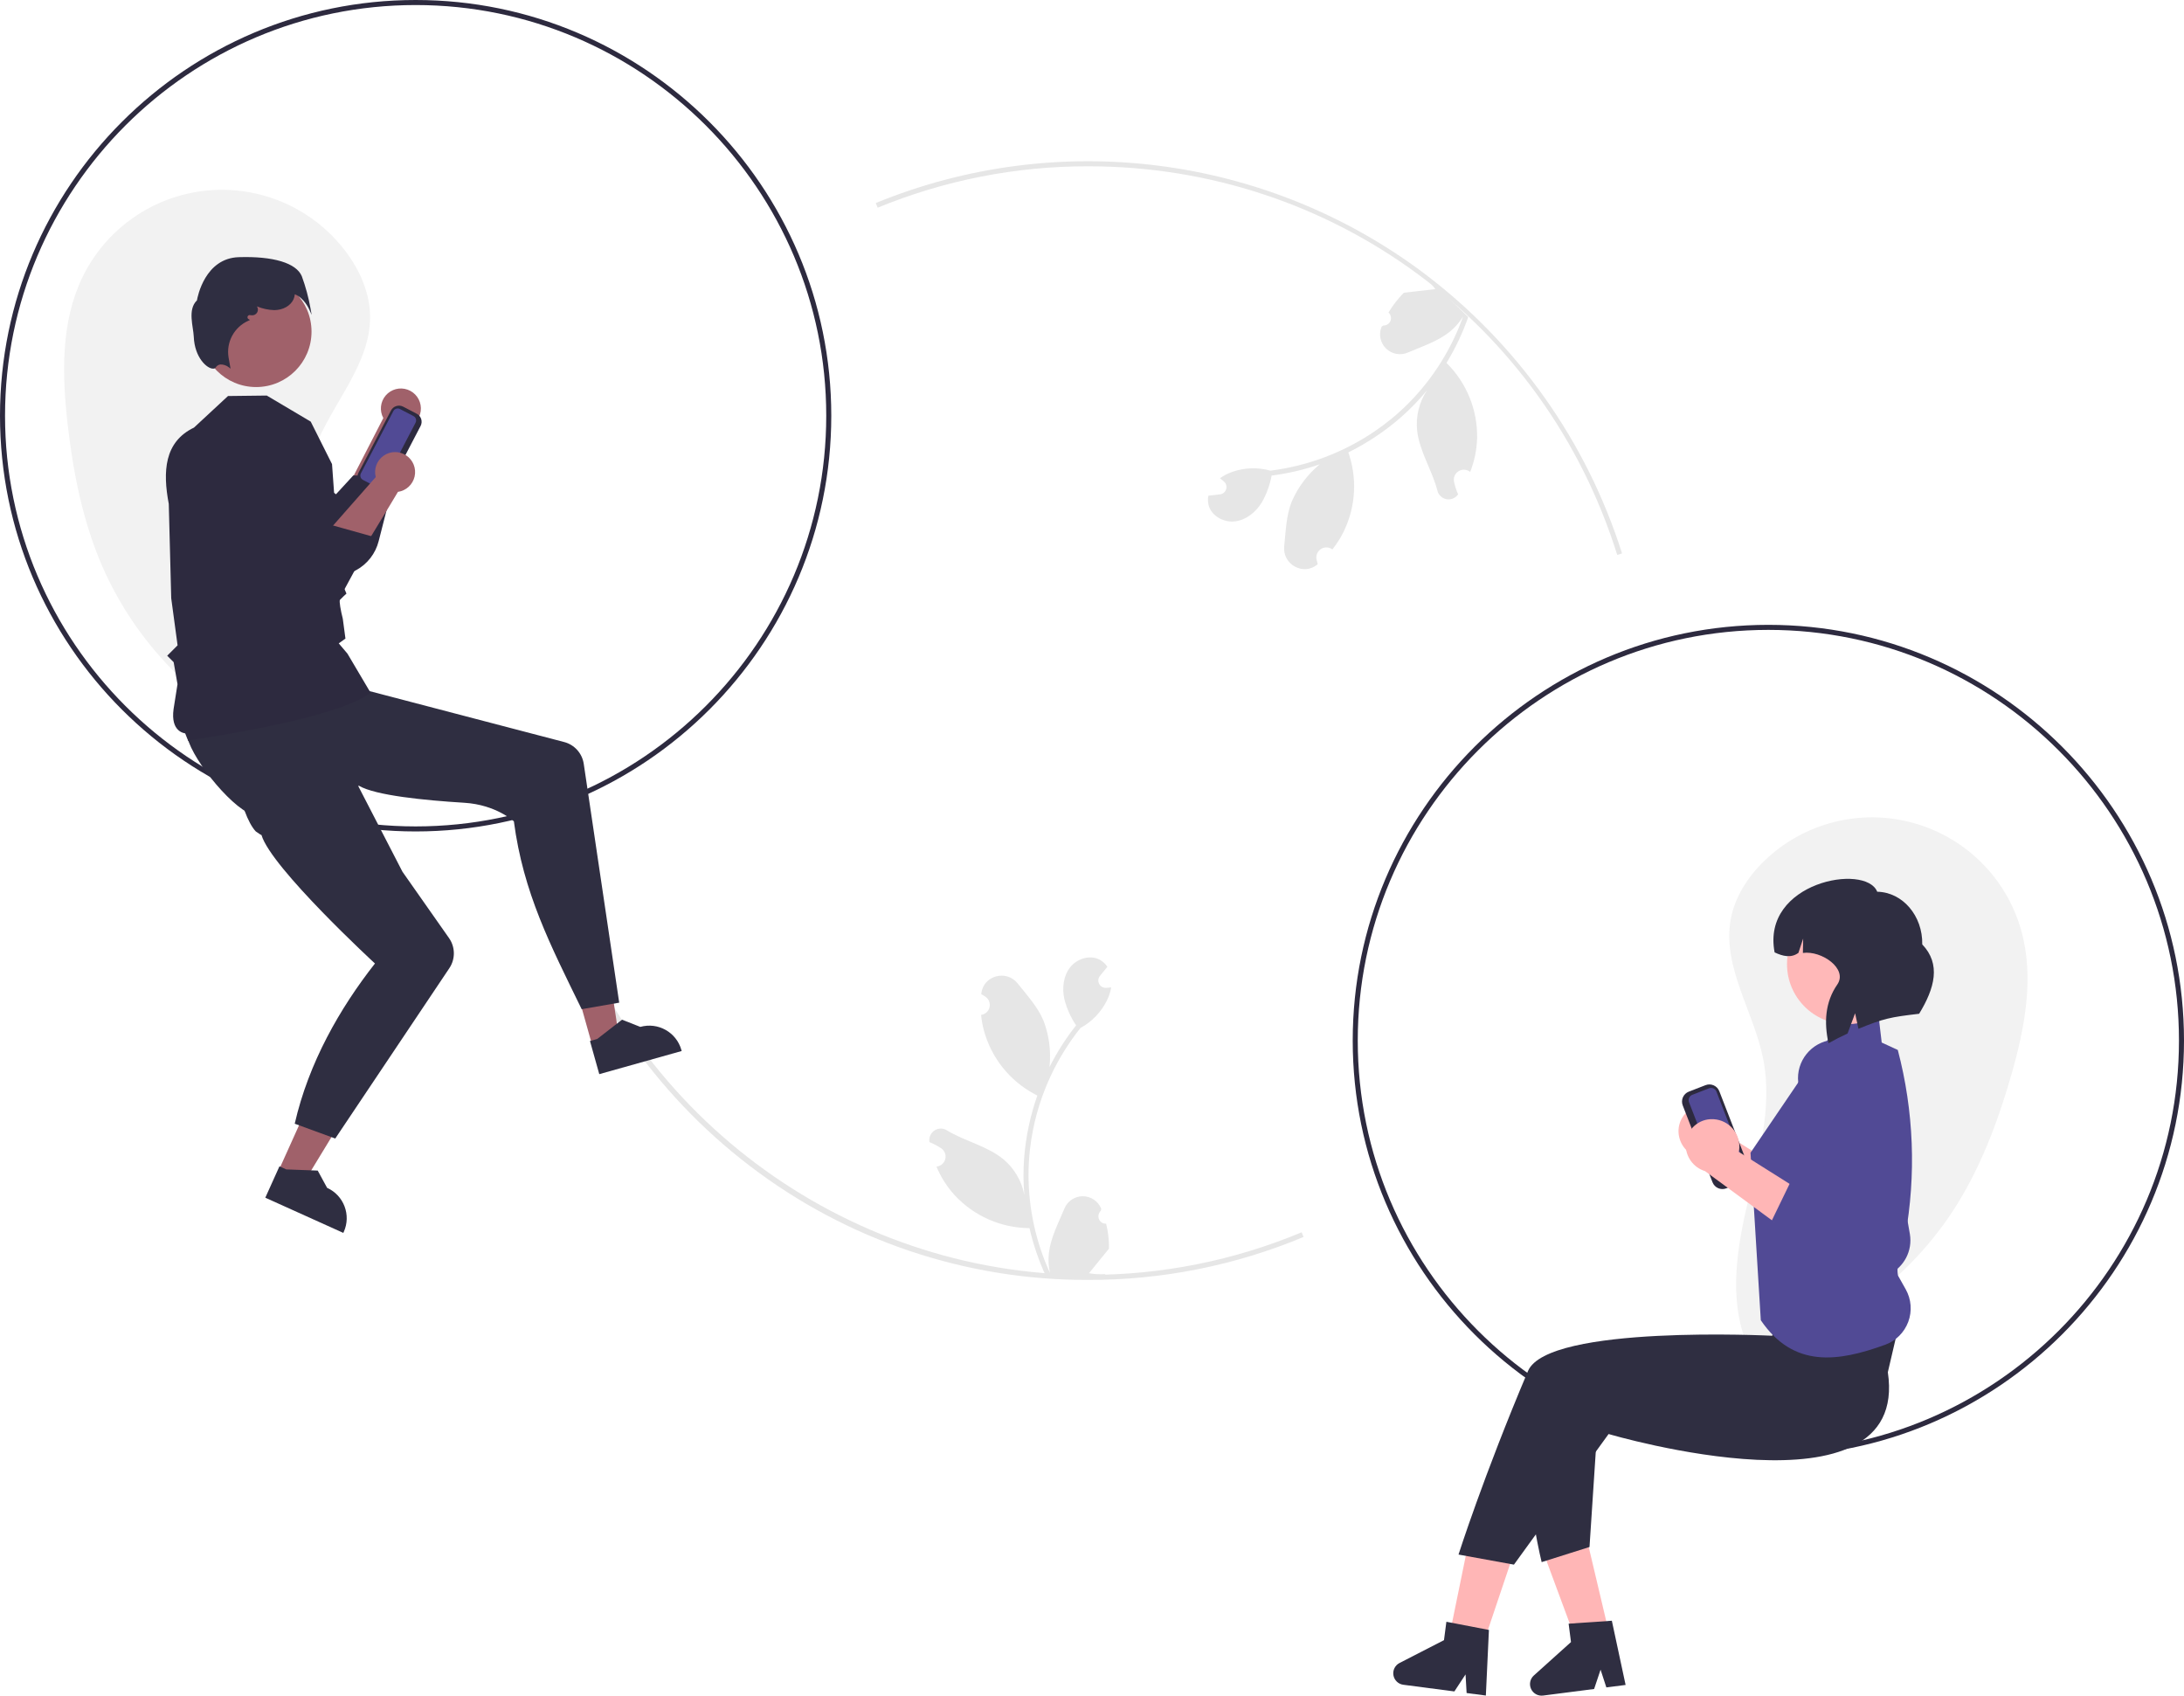
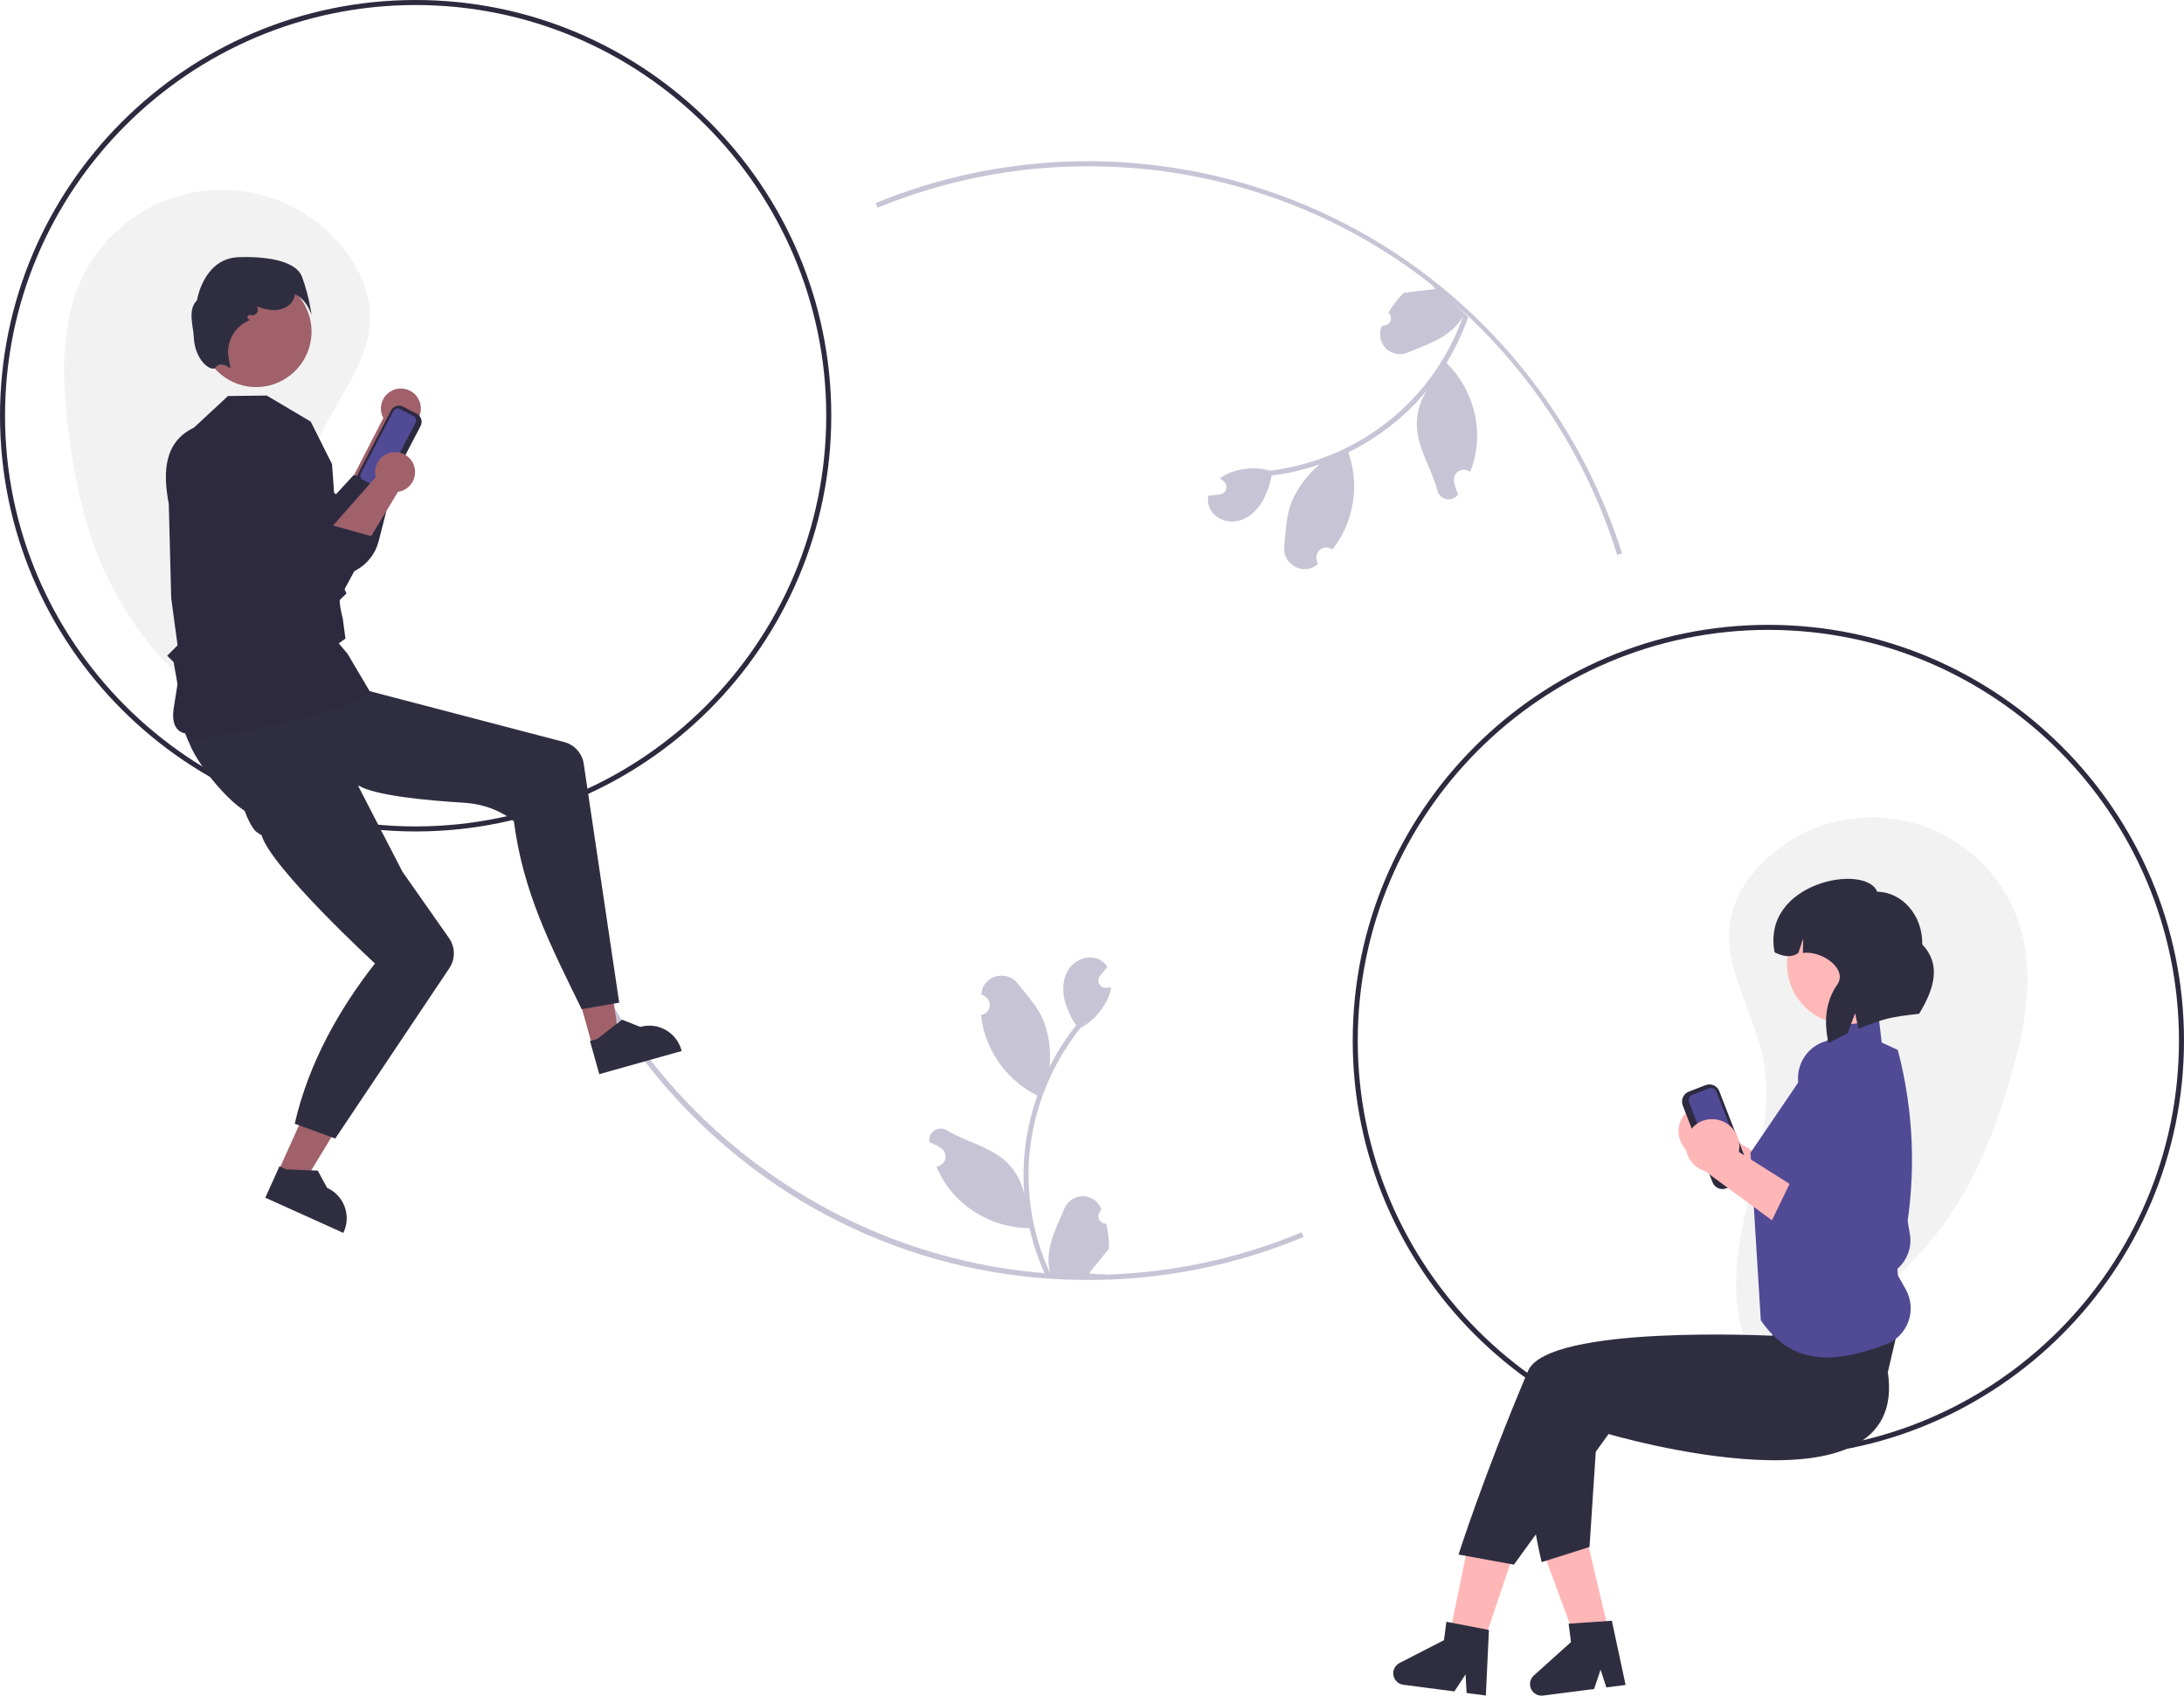
<svg xmlns="http://www.w3.org/2000/svg" id="e0688913-7cb9-4837-bb48-1d55b7aa23d1" data-name="Layer 1" width="867" height="673.005" viewBox="0 0 867 673.005">
  <path d="M279.609,409.65a137.199,137.199,0,0,1-72.318-70.942c-7.93-18.131-11.801-37.793-14.006-57.459-2.163-19.294-2.604-39.647,5.699-57.197a61.535,61.535,0,0,1,105.049-10.338c5.45,7.349,9.282,16.167,9.38,25.316.205,19.191-15.226,34.592-21.996,52.551-6.996,18.558-4.474,39.121-3.285,58.918s.435,41.26-11.577,57.041" transform="translate(-166.5 -113.4976)" fill="#f2f2f2" />
  <path d="M858.426,652.315a137.199,137.199,0,0,0,83.137-57.887c10.843-16.555,17.939-35.295,23.393-54.318,5.35-18.663,9.18-38.657,3.92-57.346a61.535,61.535,0,0,0-101.853-27.714c-6.6,6.337-11.849,14.393-13.471,23.397-3.403,18.888,9.243,36.647,12.923,55.483,3.802,19.465-2.113,39.319-6.588,58.64s-7.311,40.609,1.901,58.173" transform="translate(-166.5 -113.4976)" fill="#f2f2f2" />
-   <path d="M598.5,621.498A219.995,219.995,0,0,1,464.079,576.191a223.646,223.646,0,0,1-78.777-114.596l1.921-.559C414.351,554.336,501.231,619.498,598.5,619.498a218.692,218.692,0,0,0,84.721-16.904l.771,1.846A220.68,220.68,0,0,1,598.5,621.498Z" transform="translate(-166.5 -113.4976)" fill="#e6e6e6" />
-   <path d="M808.506,333.744C779.648,241.484,695.254,179.498,598.5,179.498a218.759,218.759,0,0,0-83.588,16.436l-.761-1.85a222.331,222.331,0,0,1,217.039,27.416A223.906,223.906,0,0,1,810.415,333.147Z" transform="translate(-166.5 -113.4976)" fill="#e6e6e6" />
+   <path d="M598.5,621.498A219.995,219.995,0,0,1,464.079,576.191a223.646,223.646,0,0,1-78.777-114.596l1.921-.559C414.351,554.336,501.231,619.498,598.5,619.498a218.692,218.692,0,0,0,84.721-16.904l.771,1.846A220.68,220.68,0,0,1,598.5,621.498Z" transform="translate(-166.5 -113.4976)" fill="#c7c4d6" />
+   <path d="M808.506,333.744C779.648,241.484,695.254,179.498,598.5,179.498a218.759,218.759,0,0,0-83.588,16.436l-.761-1.85a222.331,222.331,0,0,1,217.039,27.416A223.906,223.906,0,0,1,810.415,333.147Z" transform="translate(-166.5 -113.4976)" fill="#c7c4d6" />
  <path d="M868.5,691.498c-90.981,0-165-74.019-165-165s74.019-165,165-165,165,74.019,165,165S959.481,691.498,868.5,691.498Zm0-328c-89.878,0-163,73.122-163,163,0,89.879,73.122,163,163,163s163-73.121,163-163C1031.5,436.619,958.378,363.498,868.5,363.498Z" transform="translate(-166.5 -113.4976)" fill="#2d2a3f" />
  <path d="M331.5,443.498c-90.981,0-165-74.019-165-165s74.019-165,165-165,165,74.019,165,165S422.481,443.498,331.5,443.498Zm0-328c-89.878,0-163,73.122-163,163s73.122,163,163,163,163-73.122,163-163S421.378,115.498,331.5,115.498Z" transform="translate(-166.5 -113.4976)" fill="#2d2a3f" />
  <path d="M318.671,279.425l-14.57,28.298,14.387,8.247s9.87-31.787,10.16-32.993a7.939,7.939,0,1,0-9.976-3.553Z" transform="translate(-166.5 -113.4976)" fill="#a0616a" />
  <path d="M243.895,283.274c6.5,24.081,29.861,39.375,49.261,57.711a18.197,18.197,0,0,0,23.679-12.76l6.538-25.588-16.618-.444-6.877,7.474L277.625,293.81Z" transform="translate(-166.5 -113.4976)" fill="#2d2a3f" />
  <path d="M843.97,552.136a10.855,10.855,0,0,1,10.138,11.245,10.414,10.414,0,0,1-.234,1.706l32.041,20.186-17.714,7.835L840.49,572.736a10.825,10.825,0,0,1-7.654-10.774,10.359,10.359,0,0,1,10.85-9.845Q843.828,552.125,843.97,552.136Z" transform="translate(-166.5 -113.4976)" fill="#ffb6b6" />
  <path d="M874.868,576.097,866.927,592.482l31.398,20.205a15.619,15.619,0,0,0,15.183,1.017h0a14.966,14.966,0,0,0,8.3-15.962L911.621,539.577a16.136,16.136,0,0,0-17.716-13.361h0a15.303,15.303,0,0,0-13.549,16.876q.026.237.059.473a15.7,15.7,0,0,0,.321,1.661l11.122,41.365Z" transform="translate(-166.5 -113.4976)" fill="#514a95" />
  <path d="M846.331,582.74l-11.824-30.509a4.227,4.227,0,0,1,2.411-5.463l6.649-2.577a4.227,4.227,0,0,1,5.463,2.411l11.824,30.509a4.227,4.227,0,0,1-2.411,5.463l-6.649,2.577A4.227,4.227,0,0,1,846.331,582.74Z" transform="translate(-166.5 -113.4976)" fill="#2d2a3f" />
  <path d="M838.3,548.022a2.278,2.278,0,0,0-1.299,2.944l11.824,30.509a2.278,2.278,0,0,0,2.944,1.299l6.649-2.577a2.278,2.278,0,0,0,1.299-2.944L847.893,546.745a2.278,2.278,0,0,0-2.944-1.299Z" transform="translate(-166.5 -113.4976)" fill="#514a95" />
  <rect x="872.636" y="601.497" width="44.903" height="44.903" transform="translate(1623.676 1134.4) rotate(-180)" fill="#ffb8b8" />
  <polygon points="599.649 620.243 582.5 614.473 572.95 661.153 584.57 665.062 599.649 620.243" fill="#ffb6b6" />
  <polygon points="630.062 611.362 612.454 615.526 629.013 660.202 640.944 657.38 630.062 611.362" fill="#ffb6b6" />
  <path d="M915.929,658.131c9,60-110.851,24.527-110.851,24.527L767.5,734.498l-22-4s9.899-31.12,27.578-72.839c7.851-18.527,97-14,97-14l1.851-14.527,51-1Z" transform="translate(-166.5 -113.4976)" fill="#2f2e41" />
  <path d="M801.295,669.786l-32.641.751c5.233,45.007,9.846,62.96,9.846,62.96l19-6Z" transform="translate(-166.5 -113.4976)" fill="#2f2e41" />
  <path d="M890.277,528.529l9.038-11.618,12.893-.559,1.287,10.927,6.388,2.946a171.329,171.329,0,0,1,2.886,74.227l0,0h0a6.609,6.609,0,0,0-1.88,6.42l.414,1.651-.038.06a9.672,9.672,0,0,0-1.284,7.22h0l3.051,5.421a15.395,15.395,0,0,1-8.194,22.018c-18.753,6.797-36.332,9.329-49.337-9.745l-4.089-66.47Z" transform="translate(-166.5 -113.4976)" fill="#514a95" />
  <circle cx="733.245" cy="382.662" r="23.838" fill="#ffb8b8" />
  <path d="M911.712,467.423c10.093.194,18.099,9.556,17.88,20.911,7.469,7.794,4.999,17.33-1.242,27.528-11.417,1.325-14.082,1.877-24.094,5.961l-1.319-6.164-2.99,8.027q-3.817,1.76-7.576,3.863c-1.801-8.261-1.354-16.29,3.486-23.284,4.3-6.213-6.165-13.59-13.649-12.547h0l.11-5.707-1.88,5.673c-2.917,2.144-6.144,1.368-9.454-.182v-0C865.62,463.613,907.166,455.986,911.712,467.423Z" transform="translate(-166.5 -113.4976)" fill="#2f2e41" />
  <path d="M756.352,786.455l-7.64-.998-.421-7.392-4.435,6.757-20.264-2.647a4.594,4.594,0,0,1-1.504-8.642l17.642-9.062.953-7.293,16.888,3.239Z" transform="translate(-166.5 -113.4976)" fill="#2f2e41" />
  <path d="M811.828,782.247l-7.642.983-2.293-7.04-2.565,7.665-20.269,2.608a4.594,4.594,0,0,1-3.658-7.973L790.149,765.23l-.939-7.294,17.156-1.175Z" transform="translate(-166.5 -113.4976)" fill="#2f2e41" />
  <path d="M846.845,557.712a10.855,10.855,0,0,1,10.138,11.245,10.414,10.414,0,0,1-.234,1.706l32.041,20.186-17.714,7.835-27.711-20.37a10.825,10.825,0,0,1-7.654-10.774,10.359,10.359,0,0,1,10.85-9.845Q846.703,557.702,846.845,557.712Z" transform="translate(-166.5 -113.4976)" fill="#ffb6b6" />
  <path d="M877.743,581.674l-7.941,16.385,31.398,20.205a15.619,15.619,0,0,0,15.183,1.017h0a14.966,14.966,0,0,0,8.3-15.962l-10.188-58.164a16.136,16.136,0,0,0-17.716-13.361h0a15.303,15.303,0,0,0-13.549,16.876q.026.237.059.473a15.701,15.701,0,0,0,.321,1.661l11.122,41.365Z" transform="translate(-166.5 -113.4976)" fill="#514a95" />
  <polygon points="110.415 465.016 120.487 469.559 142.805 432.873 127.94 426.167 110.415 465.016" fill="#a0616a" />
  <path d="M271.82,588.86,302.792,602.832l.177-.392a13.226,13.226,0,0,0-6.616-17.494l-.001-0-3.721-6.844-12.492-.47-2.704-1.22Z" transform="translate(-166.5 -113.4976)" fill="#2f2e41" />
  <polygon points="235.159 415.125 245.796 412.139 239.34 369.685 223.639 374.093 235.159 415.125" fill="#a0616a" />
  <path d="M404.399,539.825l32.713-9.184-.116-.414a13.226,13.226,0,0,0-16.307-9.159l-.001 0-7.248-2.856-9.876,7.663-2.856.802Z" transform="translate(-166.5 -113.4976)" fill="#2f2e41" />
  <path d="M240.658,404.574c.272,7.87,17.01,29.103,25.813,32.148,1.496.518,2.371.803,2.371.803l3.064-.926L309.008,425.373c6.497,3.822,25.877,5.765,41.78,6.737,12.657.771,19.712,7.388,19.712,7.388,3.734,28.398,14.499,49.101,26.913,74.545l14.898-2.591-14.075-94.778a10.558,10.558,0,0,0-7.772-8.663L289.22,381.527s-5.584-1.01-17.36,4.67C252.473,395.551,240.464,398.848,240.658,404.574Z" transform="translate(-166.5 -113.4976)" fill="#2f2e41" />
  <path d="M260.004,403.051c-3.395,7.105,1.636,33.67,8.036,40.437l1.699,1.155.574.299c3.839,12.986,45.037,50.967,45.037,50.967-13.916,17.728-26.317,39.355-31.851,63.587l16.091,5.88L344.885,497.759a10.558,10.558,0,0,0-.131-11.942l-18.478-26.321-30.11-58.323C274.652,400.509,262.478,397.883,260.004,403.051Z" transform="translate(-166.5 -113.4976)" fill="#2f2e41" />
  <path d="M241.264,407.668c-.05,0-1.229-3.087-1.253-3.094-.401-.112-5.83-.648-4.609-9.635l1.562-9.892-1.525-8.734-2.565-2.565,4.122-4.122L234.47,350.93,233.5,313.498c-2.434-12.858-1.799-24.618,9.994-30.281l13.52-12.54,15.384-.186,17.454,10.347,8.456,16.858,3.28,45.688,2.449,5.714-.21.19c-.016.015-1.648,1.49-2.381,2.301-.355.504.311,4.269,1.134,7.466l1.055,7.892-2.658,1.9,3.456,4.082,9.421,15.925-.564-.14c-.636-.158-6.561,8.735-71.59,18.624C241.399,407.384,241.389,407.668,241.264,407.668Z" transform="translate(-166.5 -113.4976)" fill="#2d2a3f" />
  <path d="M315.727,308.79l-5.383-2.809a3.599,3.599,0,0,1-1.524-4.851l12.889-24.701a3.599,3.599,0,0,1,4.851-1.524l5.383,2.809a3.599,3.599,0,0,1,1.524,4.851l-12.889,24.701A3.599,3.599,0,0,1,315.727,308.79Z" transform="translate(-166.5 -113.4976)" fill="#2d2a3f" />
  <path d="M325.271,275.836a1.94,1.94,0,0,0-2.614.821l-12.889,24.701a1.94,1.94,0,0,0,.821,2.614l5.383,2.809a1.94,1.94,0,0,0,2.614-.821l12.889-24.701a1.94,1.94,0,0,0-.821-2.614Z" transform="translate(-166.5 -113.4976)" fill="#514a95" />
  <circle cx="101.672" cy="131.625" r="21.996" fill="#a0616a" />
  <path d="M257.354,259.29a5.259,5.259,0,0,0-3.399-1.141,2.735,2.735,0,0,0-1.871,1.243,1.106,1.106,0,0,1-.97.413c-2.347.085-7.35-4.269-7.692-12.67-.163-3.993-2.551-10.749,1.252-14.408.255-1.477,3.224-16.739,16.61-17.16,13.704-.436,22.827,2.317,25.019,7.54h0a75.905,75.905,0,0,1,3.458,12.766l.46,2.585-1.074-2.396c-.02-.045-1.979-4.335-5.611-5.766a6.162,6.162,0,0,1-.525,2.02c-1.185,2.568-4.172,4.244-7.611,4.27a19.645,19.645,0,0,1-6.915-1.487,2.263,2.263,0,0,1-2.135,3.536l-.636-.079a.864.864,0,0,0-.515,1.62l.56.299-.679.329a13.544,13.544,0,0,0-7.846,14.571l.792,4.455Z" transform="translate(-166.5 -113.4976)" fill="#2f2e41" />
-   <path d="M605.61,599.177a2.937,2.937,0,0,1-2.128-5.09l.201-.8q-.04-.096-.08-.192a7.887,7.887,0,0,0-14.548.054c-2.379,5.731-5.409,11.471-6.155,17.53a23.331,23.331,0,0,0,.41,8.024,93.541,93.541,0,0,1-8.509-38.851,90.285,90.285,0,0,1,.56-10.072q.464-4.112,1.287-8.166a94.625,94.625,0,0,1,18.765-40.104,25.182,25.182,0,0,0,10.473-10.866,19.209,19.209,0,0,0,1.747-5.249c-.51.067-1.028.109-1.538.142-.159.008-.326.017-.485.025l-.06.003a2.91,2.91,0,0,1-2.39-4.74q.33-.406.661-.812c.334-.418.677-.828,1.011-1.245a1.448,1.448,0,0,0,.109-.125c.385-.476.769-.945,1.154-1.421a8.414,8.414,0,0,0-2.758-2.666c-3.853-2.257-9.169-.694-11.953,2.792-2.792,3.485-3.318,8.375-2.349,12.73a33.719,33.719,0,0,0,4.664,10.398c-.209.268-.426.527-.635.794a95.236,95.236,0,0,0-9.94,15.748,39.591,39.591,0,0,0-2.364-18.389c-2.262-5.458-6.503-10.054-10.237-14.772-4.485-5.667-13.683-3.194-14.473,3.99q-.011.104-.022.209.832.469,1.629.996a3.984,3.984,0,0,1-1.606,7.249l-.081.013a39.636,39.636,0,0,0,1.045,5.926,40.81,40.81,0,0,0,20.32,25.577c.326.167.644.334.97.493a97.207,97.207,0,0,0-5.232,24.624,92.197,92.197,0,0,0,.067,14.887l-.025-.176a24.363,24.363,0,0,0-8.317-14.067c-6.4-5.258-15.443-7.194-22.347-11.42a4.572,4.572,0,0,0-7.003,4.448q.014.092.028.185a26.761,26.761,0,0,1,3.001,1.446q.832.469,1.629.996a3.984,3.984,0,0,1-1.606,7.249l-.081.012c-.058.008-.109.017-.167.025a39.671,39.671,0,0,0,7.297,11.426,40.846,40.846,0,0,0,29.623,12.998h.008a97.18,97.18,0,0,0,6.528,19.058h23.32c.084-.259.159-.527.234-.786a26.496,26.496,0,0,1-6.453-.384c1.73-2.123,3.46-4.263,5.191-6.386a1.446,1.446,0,0,0,.109-.125c.878-1.087,1.764-2.165,2.641-3.251l0-.001a38.811,38.811,0,0,0-1.137-9.887Z" transform="translate(-166.5 -113.4976)" fill="#e6e6e6" />
-   <path d="M717.709,237.565a2.937,2.937,0,0,1-2.029,5.131l-.703.432q-.039.097-.077.193a7.887,7.887,0,0,0,10.456,10.115c5.704-2.443,11.88-4.44,16.643-8.258a23.331,23.331,0,0,0,5.307-6.032,93.541,93.541,0,0,1-21.023,33.761,90.285,90.285,0,0,1-7.431,6.822q-3.203,2.621-6.622,4.95a94.625,94.625,0,0,1-41.43,15.623,25.182,25.182,0,0,0-15.084.472,19.209,19.209,0,0,0-4.915,2.54c.412.308.812.64,1.201.972.12.105.245.216.365.32l.045.04a2.91,2.91,0,0,1-1.597,5.063q-.52.061-1.04.121c-.531.066-1.062.12-1.594.186a1.447,1.447,0,0,0-.165.014c-.608.073-1.21.14-1.818.212a8.414,8.414,0,0,0,.114,3.835c1.184,4.306,6.082,6.897,10.508,6.343,4.432-.548,8.222-3.682,10.567-7.477a33.719,33.719,0,0,0,3.917-10.702c.336-.046.673-.08,1.009-.125a95.236,95.236,0,0,0,18.11-4.34,39.591,39.591,0,0,0-11.142,14.819c-2.189,5.488-2.361,11.739-2.979,17.724-.743,7.189,7.57,11.838,13.15,7.244q.081-.067.162-.134-.268-.917-.471-1.85a3.984,3.984,0,0,1,6.21-4.071l.067.048a39.637,39.637,0,0,0,3.388-4.973,40.81,40.81,0,0,0,3.3-32.499c-.117-.347-.228-.689-.35-1.03a97.208,97.208,0,0,0,20.934-13.982A92.198,92.198,0,0,0,733.035,268.364l-.105.143a24.363,24.363,0,0,0-3.863,15.879c.914,8.232,6.038,15.93,8.033,23.776a4.572,4.572,0,0,0,8.119,1.702q.054-.076.109-.152a26.76,26.76,0,0,1-1.14-3.13q-.268-.917-.471-1.85a3.984,3.984,0,0,1,6.21-4.071l.067.048c.048.035.09.064.137.099a39.67,39.67,0,0,0,2.749-13.276,40.846,40.846,0,0,0-12.142-29.984l-.006-.006a97.18,97.18,0,0,0,8.627-18.204l-16.7-16.277c-.241.127-.481.266-.716.399a26.496,26.496,0,0,1,4.353,4.779c-2.721.313-5.454.638-8.174.95a1.449,1.449,0,0,0-.165.014c-1.387.166-2.774.319-4.161.485l-.001.001a38.812,38.812,0,0,0-6.086,7.874Z" transform="translate(-166.5 -113.4976)" fill="#e6e6e6" />
+   <path d="M605.61,599.177a2.937,2.937,0,0,1-2.128-5.09l.201-.8q-.04-.096-.08-.192a7.887,7.887,0,0,0-14.548.054c-2.379,5.731-5.409,11.471-6.155,17.53a23.331,23.331,0,0,0,.41,8.024,93.541,93.541,0,0,1-8.509-38.851,90.285,90.285,0,0,1,.56-10.072q.464-4.112,1.287-8.166a94.625,94.625,0,0,1,18.765-40.104,25.182,25.182,0,0,0,10.473-10.866,19.209,19.209,0,0,0,1.747-5.249c-.51.067-1.028.109-1.538.142-.159.008-.326.017-.485.025l-.06.003a2.91,2.91,0,0,1-2.39-4.74q.33-.406.661-.812c.334-.418.677-.828,1.011-1.245a1.448,1.448,0,0,0,.109-.125c.385-.476.769-.945,1.154-1.421a8.414,8.414,0,0,0-2.758-2.666c-3.853-2.257-9.169-.694-11.953,2.792-2.792,3.485-3.318,8.375-2.349,12.73a33.719,33.719,0,0,0,4.664,10.398c-.209.268-.426.527-.635.794a95.236,95.236,0,0,0-9.94,15.748,39.591,39.591,0,0,0-2.364-18.389c-2.262-5.458-6.503-10.054-10.237-14.772-4.485-5.667-13.683-3.194-14.473,3.99q-.011.104-.022.209.832.469,1.629.996a3.984,3.984,0,0,1-1.606,7.249l-.081.013a39.636,39.636,0,0,0,1.045,5.926,40.81,40.81,0,0,0,20.32,25.577c.326.167.644.334.97.493a97.207,97.207,0,0,0-5.232,24.624,92.197,92.197,0,0,0,.067,14.887l-.025-.176a24.363,24.363,0,0,0-8.317-14.067c-6.4-5.258-15.443-7.194-22.347-11.42a4.572,4.572,0,0,0-7.003,4.448q.014.092.028.185a26.761,26.761,0,0,1,3.001,1.446q.832.469,1.629.996a3.984,3.984,0,0,1-1.606,7.249l-.081.012c-.058.008-.109.017-.167.025a39.671,39.671,0,0,0,7.297,11.426,40.846,40.846,0,0,0,29.623,12.998h.008a97.18,97.18,0,0,0,6.528,19.058h23.32c.084-.259.159-.527.234-.786a26.496,26.496,0,0,1-6.453-.384c1.73-2.123,3.46-4.263,5.191-6.386a1.446,1.446,0,0,0,.109-.125c.878-1.087,1.764-2.165,2.641-3.251l0-.001a38.811,38.811,0,0,0-1.137-9.887Z" transform="translate(-166.5 -113.4976)" fill="#c7c4d6" />
+   <path d="M717.709,237.565a2.937,2.937,0,0,1-2.029,5.131l-.703.432q-.039.097-.077.193a7.887,7.887,0,0,0,10.456,10.115c5.704-2.443,11.88-4.44,16.643-8.258a23.331,23.331,0,0,0,5.307-6.032,93.541,93.541,0,0,1-21.023,33.761,90.285,90.285,0,0,1-7.431,6.822q-3.203,2.621-6.622,4.95a94.625,94.625,0,0,1-41.43,15.623,25.182,25.182,0,0,0-15.084.472,19.209,19.209,0,0,0-4.915,2.54c.412.308.812.64,1.201.972.12.105.245.216.365.32l.045.04a2.91,2.91,0,0,1-1.597,5.063q-.52.061-1.04.121c-.531.066-1.062.12-1.594.186a1.447,1.447,0,0,0-.165.014c-.608.073-1.21.14-1.818.212a8.414,8.414,0,0,0,.114,3.835c1.184,4.306,6.082,6.897,10.508,6.343,4.432-.548,8.222-3.682,10.567-7.477a33.719,33.719,0,0,0,3.917-10.702c.336-.046.673-.08,1.009-.125a95.236,95.236,0,0,0,18.11-4.34,39.591,39.591,0,0,0-11.142,14.819c-2.189,5.488-2.361,11.739-2.979,17.724-.743,7.189,7.57,11.838,13.15,7.244q.081-.067.162-.134-.268-.917-.471-1.85a3.984,3.984,0,0,1,6.21-4.071l.067.048a39.637,39.637,0,0,0,3.388-4.973,40.81,40.81,0,0,0,3.3-32.499c-.117-.347-.228-.689-.35-1.03a97.208,97.208,0,0,0,20.934-13.982A92.198,92.198,0,0,0,733.035,268.364l-.105.143a24.363,24.363,0,0,0-3.863,15.879c.914,8.232,6.038,15.93,8.033,23.776a4.572,4.572,0,0,0,8.119,1.702q.054-.076.109-.152a26.76,26.76,0,0,1-1.14-3.13q-.268-.917-.471-1.85a3.984,3.984,0,0,1,6.21-4.071l.067.048c.048.035.09.064.137.099a39.67,39.67,0,0,0,2.749-13.276,40.846,40.846,0,0,0-12.142-29.984l-.006-.006a97.18,97.18,0,0,0,8.627-18.204l-16.7-16.277c-.241.127-.481.266-.716.399a26.496,26.496,0,0,1,4.353,4.779c-2.721.313-5.454.638-8.174.95a1.449,1.449,0,0,0-.165.014c-1.387.166-2.774.319-4.161.485l-.001.001a38.812,38.812,0,0,0-6.086,7.874Z" transform="translate(-166.5 -113.4976)" fill="#c7c4d6" />
  <path d="M315.663,302.841l-21.03,23.893,11.942,11.506s17.321-28.422,17.897-29.521a7.939,7.939,0,1,0-8.809-5.878Z" transform="translate(-166.5 -113.4976)" fill="#a0616a" />
  <path d="M242.205,288.345c.433,24.938,19.361,45.466,33.706,67.978a18.197,18.197,0,0,0,26.076-6.603L314.565,326.499l-16.009-4.482-8.492,5.572-17.716-20.803Z" transform="translate(-166.5 -113.4976)" fill="#2d2a3f" />
</svg>
